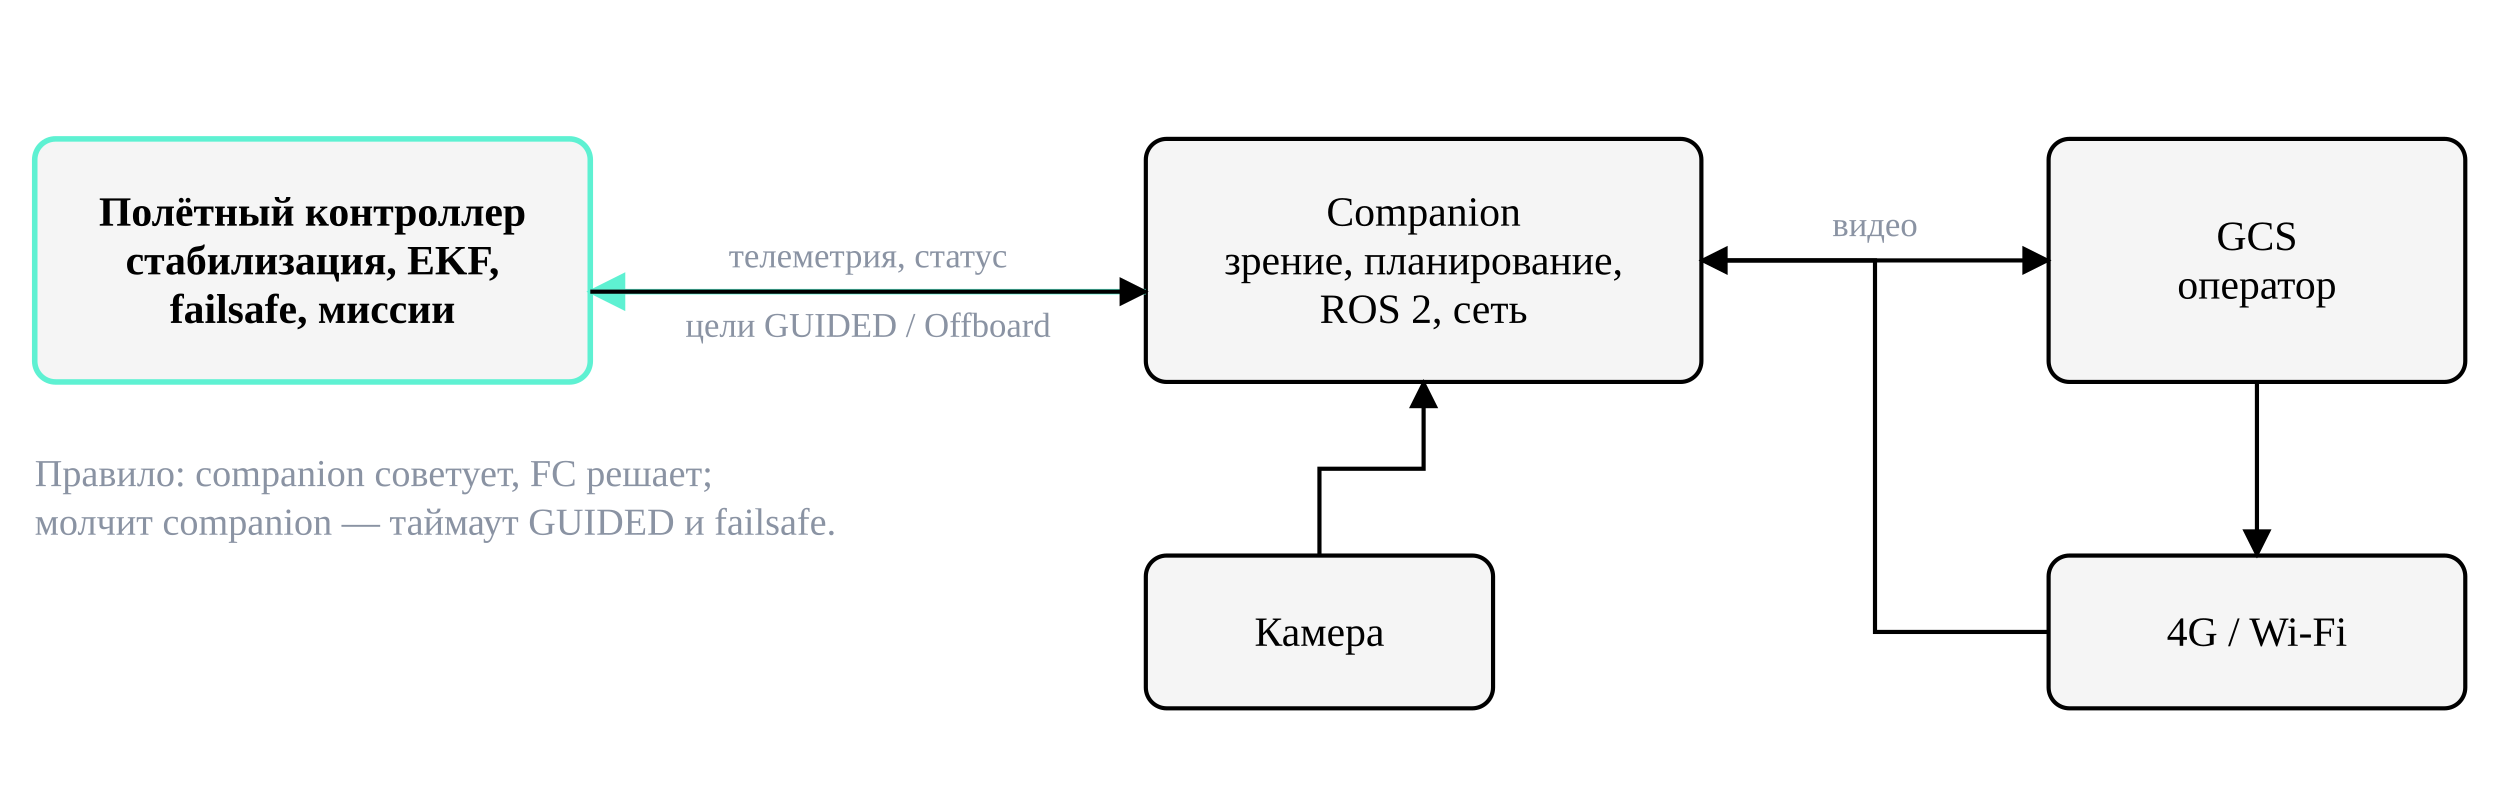
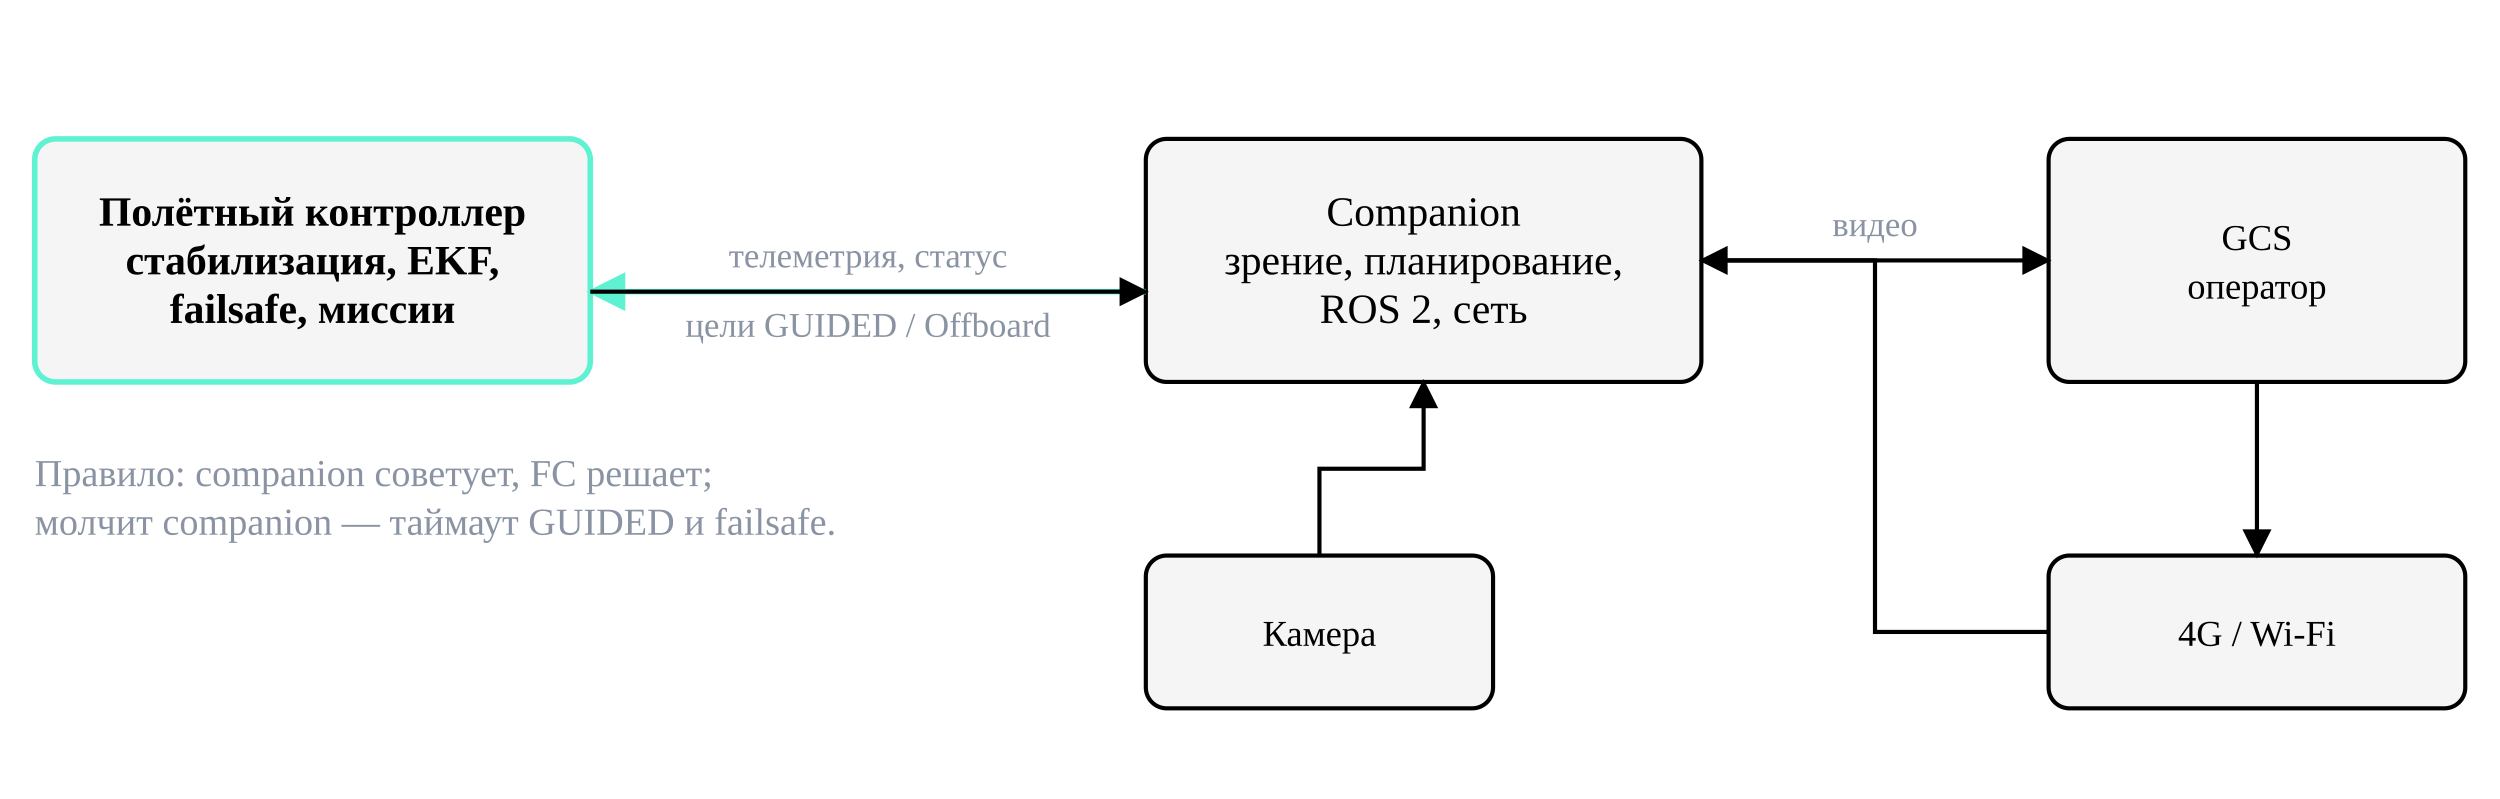
<svg xmlns="http://www.w3.org/2000/svg" viewBox="0 0 720 230" width="100%" role="img" aria-labelledby="t" style="max-width:720px;display:block;margin:0 auto">
  <style>text{font-family: var(--gc-font-mono, ui-monospace, Menlo, monospace); font-size: 12px;fill:currentColor} .m{fill:var(--gc-ink-muted, #8a93a3)} .a{fill:var(--gc-accent-hud, #5ef1d2)} .w{fill:var(--gc-signal-amber, #f0b24c)} .d{fill:var(--gc-signal-red, #e8636b)} .box{fill:var(--gc-surface-200, rgba(128,128,128,0.08));stroke:currentColor;stroke-width:1.2} .boxa{fill:var(--gc-surface-200, rgba(128,128,128,0.08));stroke:var(--gc-accent-hud, #5ef1d2);stroke-width:1.6} .ln{stroke:currentColor;stroke-width:1.2;fill:none} .lna{stroke:var(--gc-accent-hud, #5ef1d2);stroke-width:1.6;fill:none} .lnm{stroke:var(--gc-ink-muted, #8a93a3);stroke-width:1;fill:none;stroke-dasharray:4 3} .t{font-size:11px} .b{font-weight:600}</style>
  <defs>
    <marker id="ar" viewBox="0 0 10 10" refX="9" refY="5" markerWidth="7" markerHeight="7" orient="auto-start-reverse">
      <path d="M0 0L10 5L0 10z" fill="currentColor" />
    </marker>
    <marker id="ara" viewBox="0 0 10 10" refX="9" refY="5" markerWidth="7" markerHeight="7" orient="auto-start-reverse">
      <path d="M0 0L10 5L0 10z" fill="var(--gc-accent-hud, #5ef1d2)" />
    </marker>
  </defs>
  <rect class="boxa" x="10" y="40" width="160" height="70" rx="6" />
  <text x="90.0" y="65.0" text-anchor="middle" class="b">Полётный контроллер</text>
  <text x="90.0" y="79.0" text-anchor="middle" class="b">стабилизация, EKF,</text>
  <text x="90.0" y="93.0" text-anchor="middle" class="b">failsafe, миссии</text>
  <rect class="box" x="330" y="40" width="160" height="70" rx="6" />
  <text x="410.0" y="65.0" text-anchor="middle">Companion</text>
  <text x="410.0" y="79.0" text-anchor="middle">зрение, планирование,</text>
  <text x="410.0" y="93.0" text-anchor="middle">ROS 2, сеть</text>
  <rect class="box" x="590" y="40" width="120" height="70" rx="6" />
-   <text x="650.0" y="72.0" text-anchor="middle">GCS</text>
-   <text x="650.0" y="86.0" text-anchor="middle">оператор</text>
+   <text x="650.0" y="72.0" text-anchor="middle" style="font-size:10.5px">GCS</text>
+   <text x="650.0" y="86.0" text-anchor="middle" style="font-size:10.5px">оператор</text>
  <rect class="box" x="330" y="160" width="100" height="44" rx="6" />
-   <text x="380.0" y="186.0" text-anchor="middle">Камера</text>
+   <text x="380.0" y="186.0" text-anchor="middle" style="font-size:10.5px">Камера</text>
  <rect class="box" x="590" y="160" width="120" height="44" rx="6" />
-   <text x="650.0" y="186.0" text-anchor="middle">4G / Wi-Fi</text>
+   <text x="650.0" y="186.0" text-anchor="middle" style="font-size:10.5px">4G / Wi-Fi</text>
  <path class="lna" d="M330 84.0 L170 84.0" marker-end="url(#ara)" />
  <text x="250.0" y="97.0" text-anchor="middle" class="m t" style="font-size:10px">цели GUIDED / Offboard</text>
  <path class="ln" d="M170 84.0 L330 84.0" marker-end="url(#ar)" />
  <text x="250.0" y="77.0" text-anchor="middle" class="m t" style="font-size:10px">телеметрия, статус</text>
  <path class="ln" d="M490 75.0 L590 75.0" marker-end="url(#ar)" />
  <text x="540.0" y="68.0" text-anchor="middle" class="m t" style="font-size:10px">видео</text>
  <path class="ln" d="M380.0 160 L380.0 135.0 L410.0 135.0 L410.0 110" marker-end="url(#ar)" />
  <path class="ln" d="M650.0 110 L650.0 160" marker-end="url(#ar)" />
  <path class="ln" d="M590 182.0 L540.0 182.0 L540.0 75.0 L490 75.0" marker-end="url(#ar)" />
  <text x="10" y="140" text-anchor="start" class="m t">Правило: companion советует, FC решает;</text>
  <text x="10" y="154" text-anchor="start" class="m t">молчит companion — таймаут GUIDED и failsafe.</text>
</svg>
